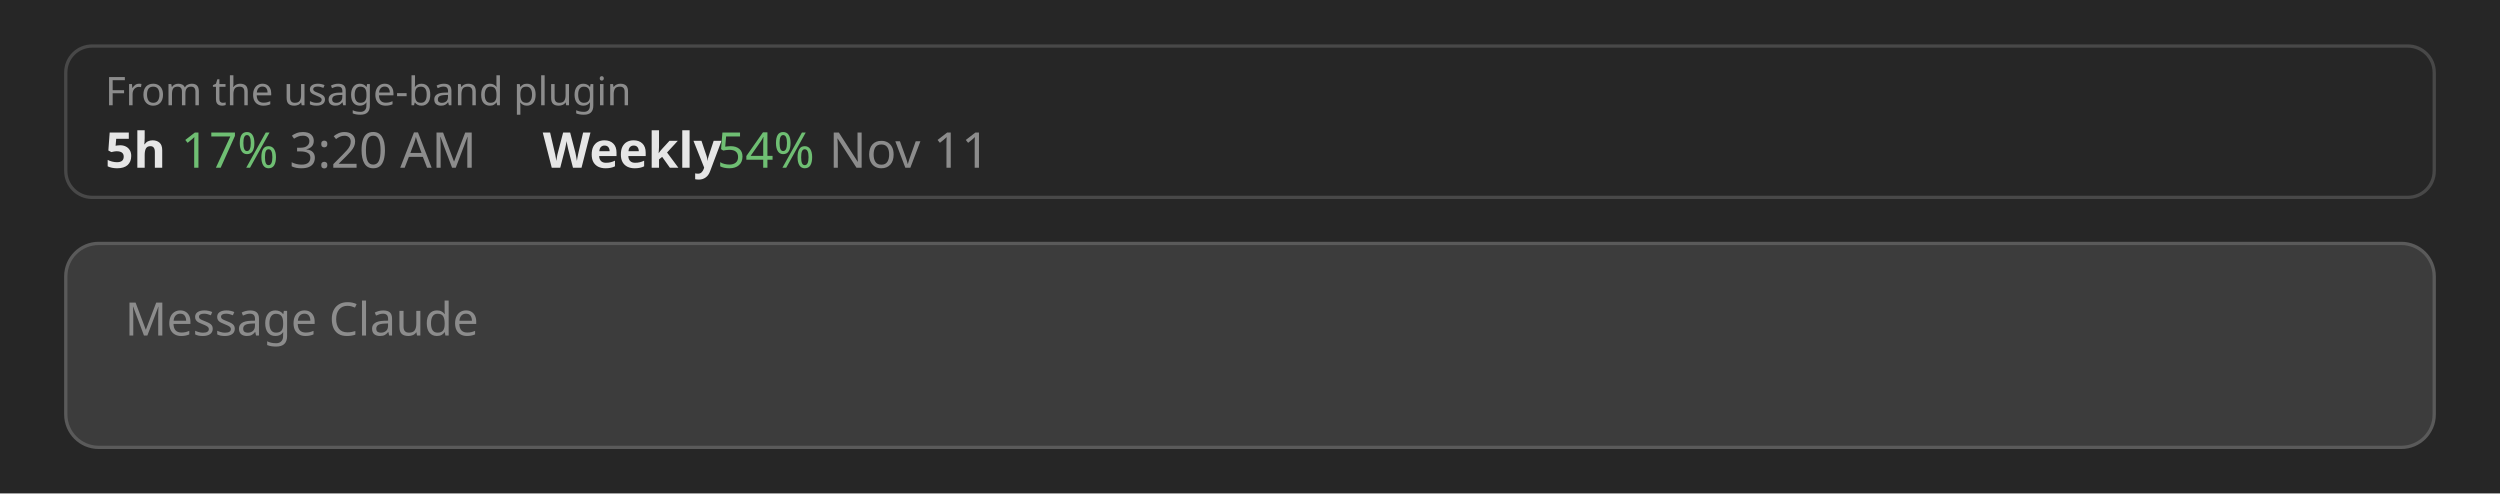
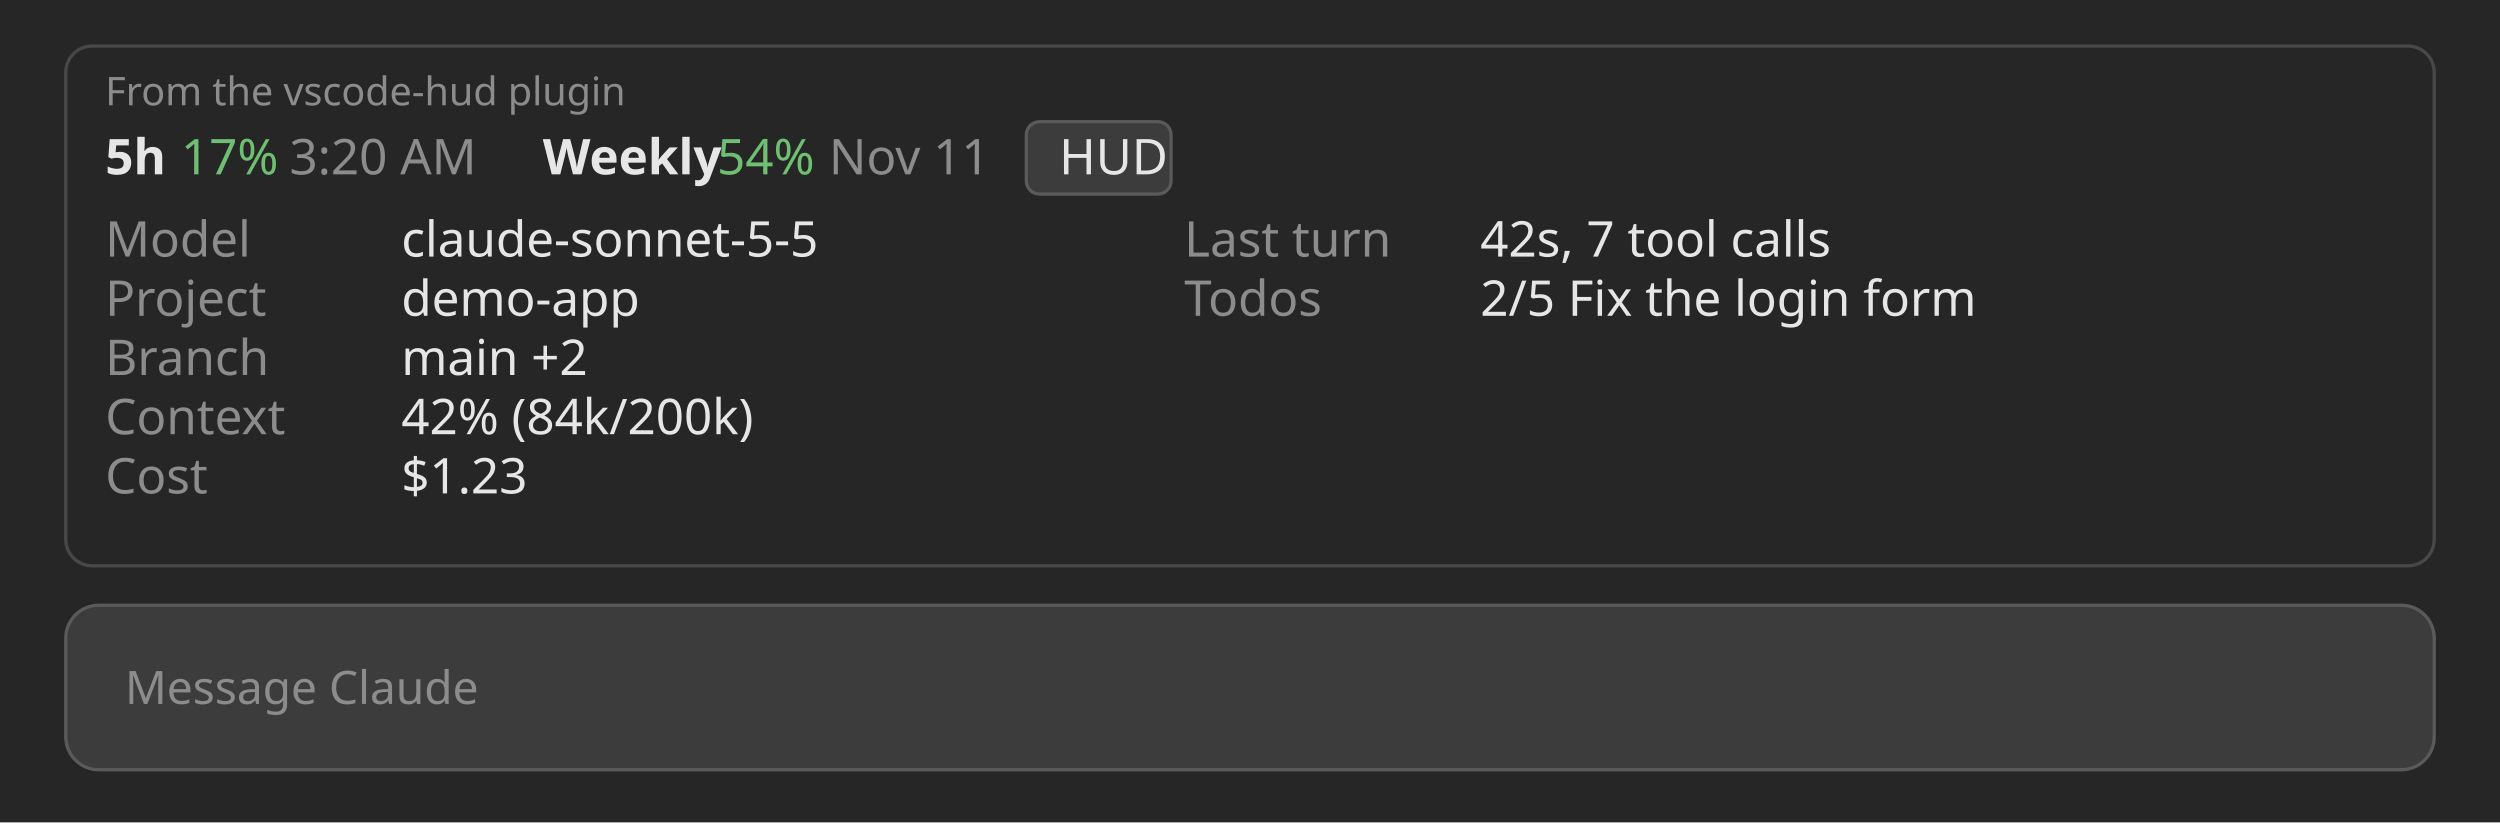
- <svg xmlns="http://www.w3.org/2000/svg" width="760" height="150" viewBox="0 0 760 150" role="img" aria-label="The usage-band line above the Claude Code prompt in VS Code: 5h 17% 3:20 AM, Weekly 54% Nov 11">
-   <rect width="760" height="150" fill="#262626" />
-   <rect x="20" y="14" width="720" height="46" rx="8" fill="none" stroke="#484848" />
-   <text x="32" y="32" fill="#8c8c8c" font-family="system-ui, sans-serif" font-size="12">From the usage-band plugin</text>
+ <svg xmlns="http://www.w3.org/2000/svg" width="760" height="250" viewBox="0 0 760 250" role="img" aria-label="The HUD band above the Claude Code prompt in VS Code: usage row with a HUD button, expanded to show model, project, branch, context, cost, last turn and todos">
+   <rect width="760" height="250" fill="#262626" />
+   <rect x="20" y="14" width="720" height="158" rx="8" fill="none" stroke="#484848" />
+   <text x="32" y="32" fill="#8c8c8c" font-family="system-ui, sans-serif" font-size="12">From the vscode-hud plugin</text>
  <g font-family="system-ui, sans-serif" font-size="15">
-     <text x="32" y="51" fill="#e6e6e6" font-weight="700">5h</text>
-     <text x="55" y="51" fill="#6fbf73">17%</text>
-     <text x="88" y="51" fill="#8c8c8c">3:20 AM</text>
-     <text x="165" y="51" fill="#e6e6e6" font-weight="700">Weekly</text>
-     <text x="218" y="51" fill="#6fbf73">54%</text>
-     <text x="252" y="51" fill="#8c8c8c">Nov 11</text>
+     <text x="32" y="53" fill="#e6e6e6" font-weight="700">5h</text>
+     <text x="55" y="53" fill="#6fbf73">17%</text>
+     <text x="88" y="53" fill="#8c8c8c">3:20 AM</text>
+     <text x="165" y="53" fill="#e6e6e6" font-weight="700">Weekly</text>
+     <text x="218" y="53" fill="#6fbf73">54%</text>
+     <text x="252" y="53" fill="#8c8c8c">Nov 11</text>
+     <rect x="312" y="37" width="44" height="22" rx="4" fill="#3c3c3c" stroke="#5a5a5a" />
+     <text x="322" y="53" fill="#e6e6e6">HUD</text>
+     <g fill="#8c8c8c">
+       <text x="32" y="78">Model</text>
+       <text x="32" y="96">Project</text>
+       <text x="32" y="114">Branch</text>
+       <text x="32" y="132">Context</text>
+       <text x="32" y="150">Cost</text>
+     </g>
+     <g fill="#e6e6e6">
+       <text x="122" y="78">claude-sonnet-5-5</text>
+       <text x="122" y="96">demo-app</text>
+       <text x="122" y="114">main +2</text>
+       <text x="122" y="132">42% (84k/200k)</text>
+       <text x="122" y="150">$1.23</text>
+     </g>
+     <text x="360" y="78" fill="#8c8c8c">Last turn</text>
+     <text x="450" y="78" fill="#e6e6e6">42s, 7 tool calls</text>
+     <text x="360" y="96" fill="#8c8c8c">Todos</text>
+     <text x="450" y="96" fill="#e6e6e6">2/5 Fix the login form</text>
  </g>
-   <rect x="20" y="74" width="720" height="62" rx="10" fill="#3c3c3c" stroke="#5a5a5a" />
-   <text x="38" y="102" fill="#8c8c8c" font-family="system-ui, sans-serif" font-size="14">Message Claude</text>
+   <rect x="20" y="184" width="720" height="50" rx="10" fill="#3c3c3c" stroke="#5a5a5a" />
+   <text x="38" y="214" fill="#8c8c8c" font-family="system-ui, sans-serif" font-size="14">Message Claude</text>
</svg>
